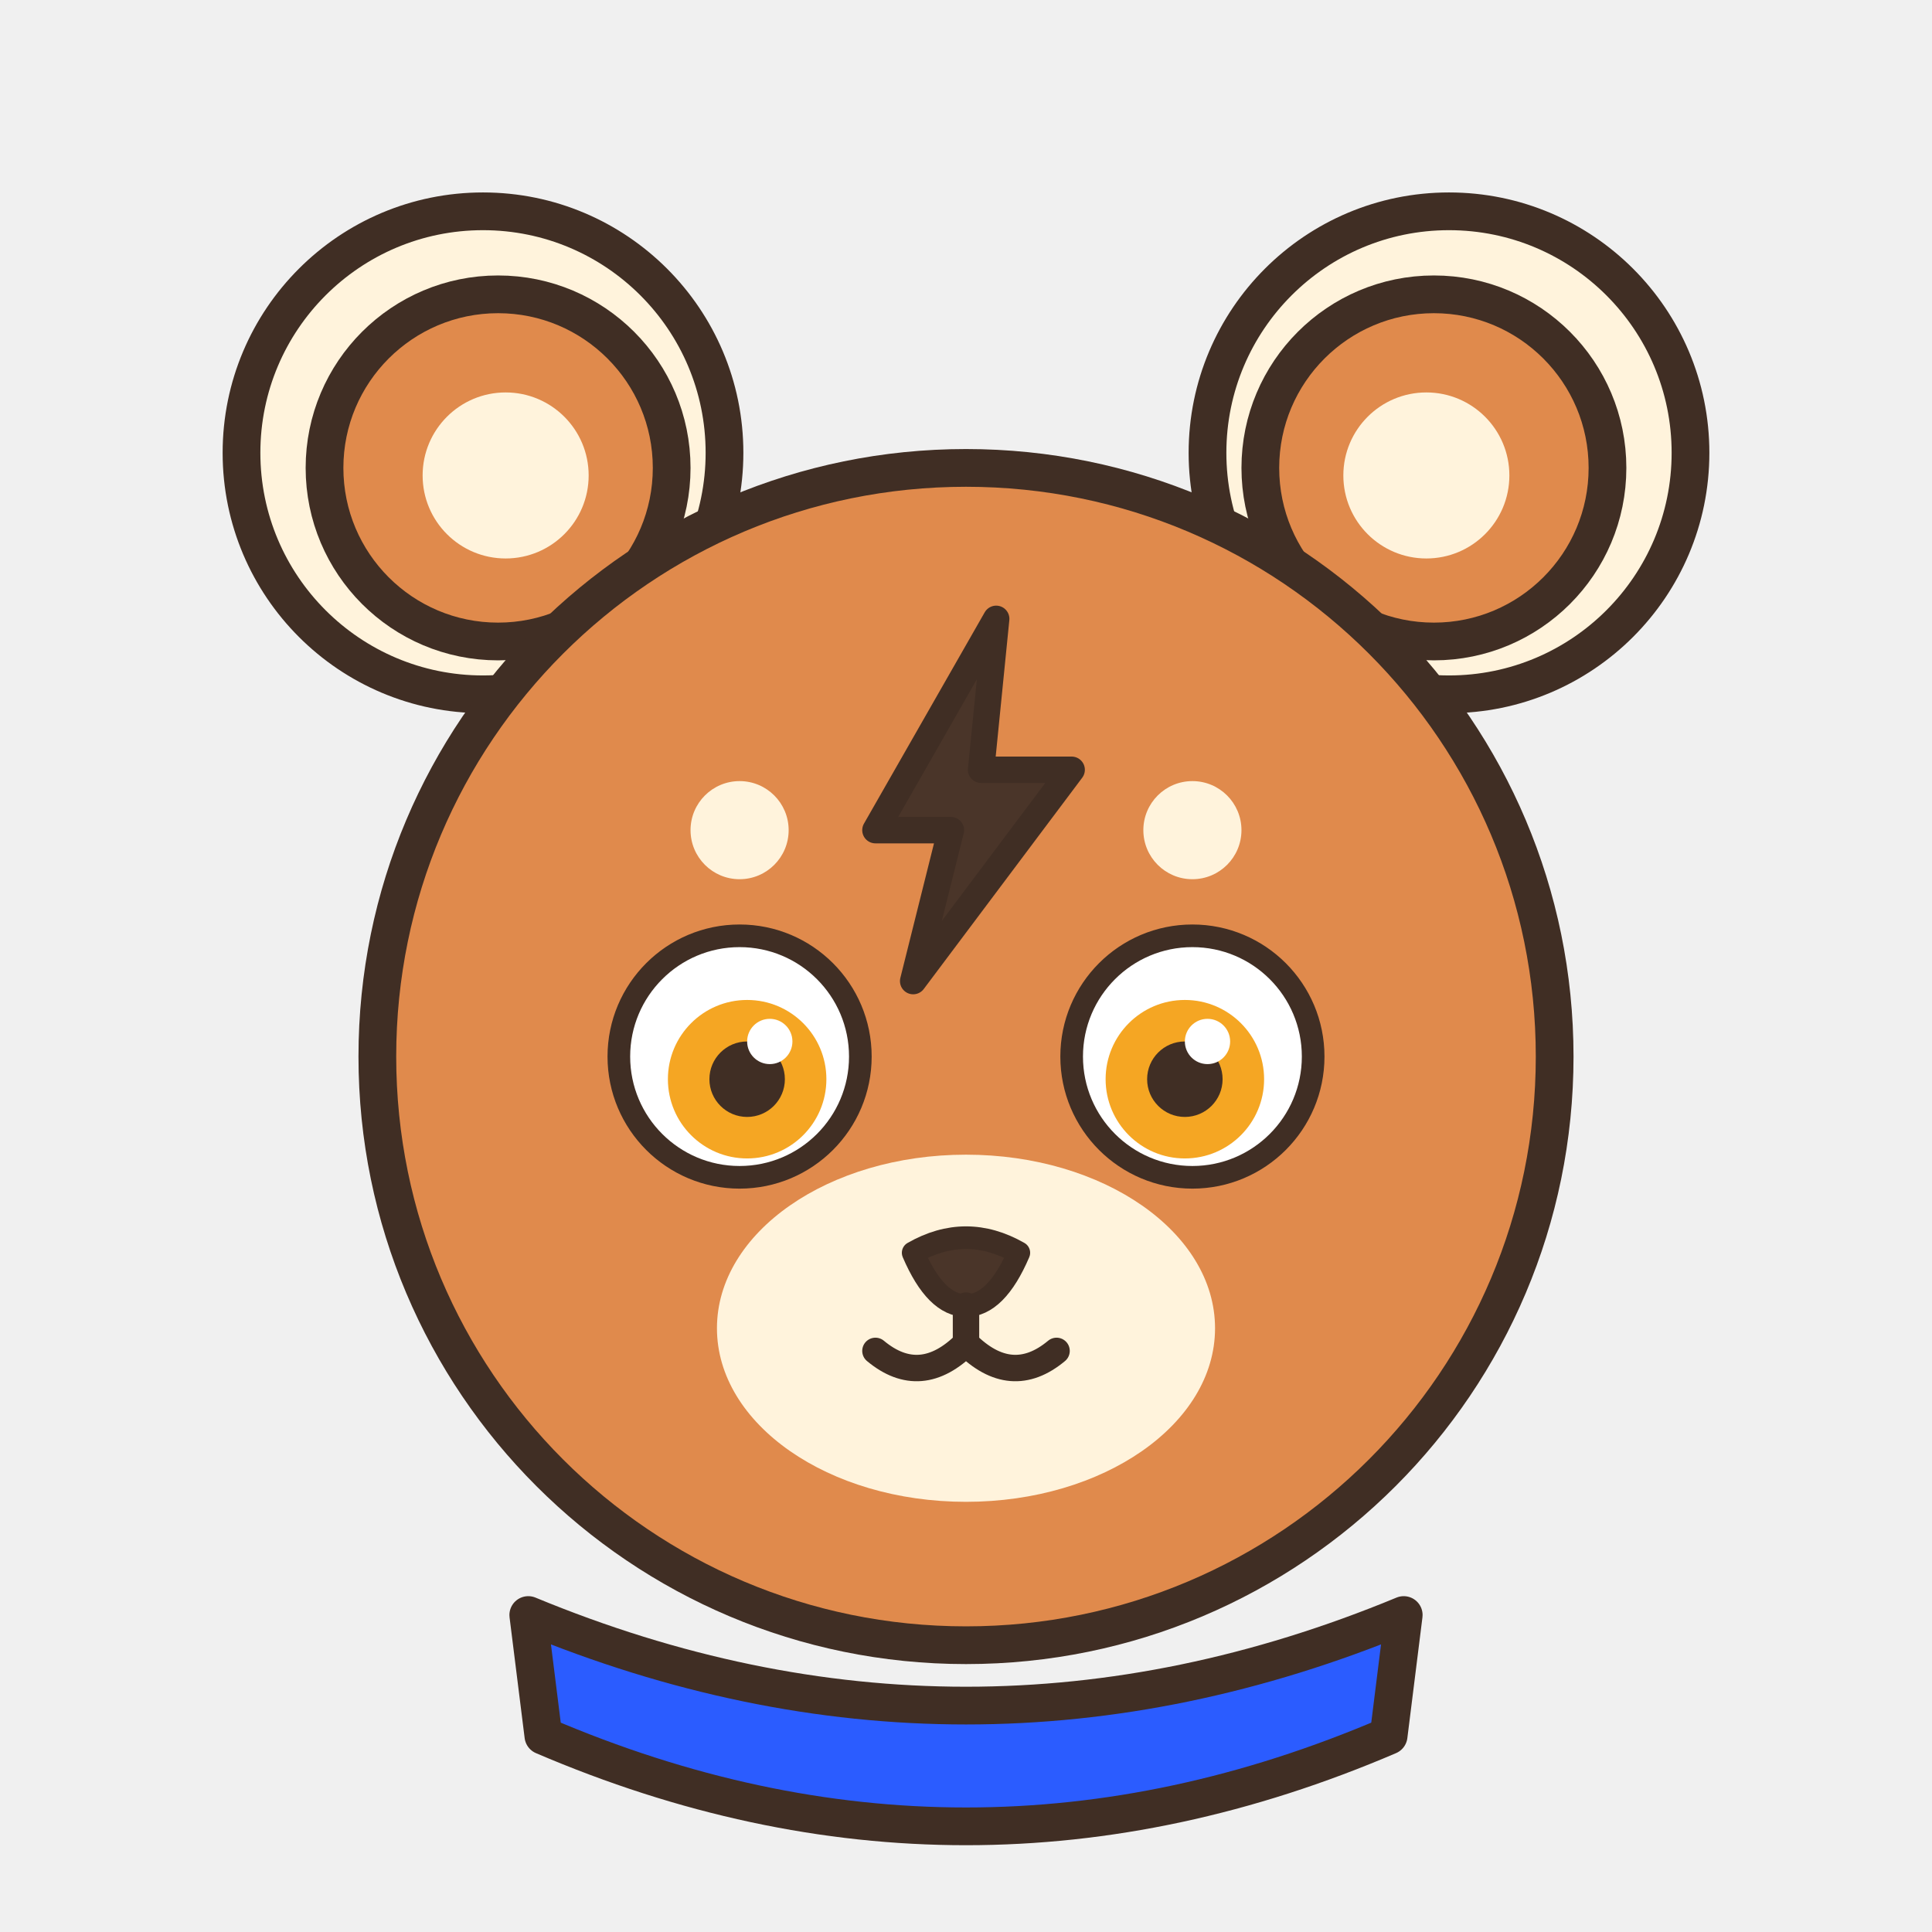
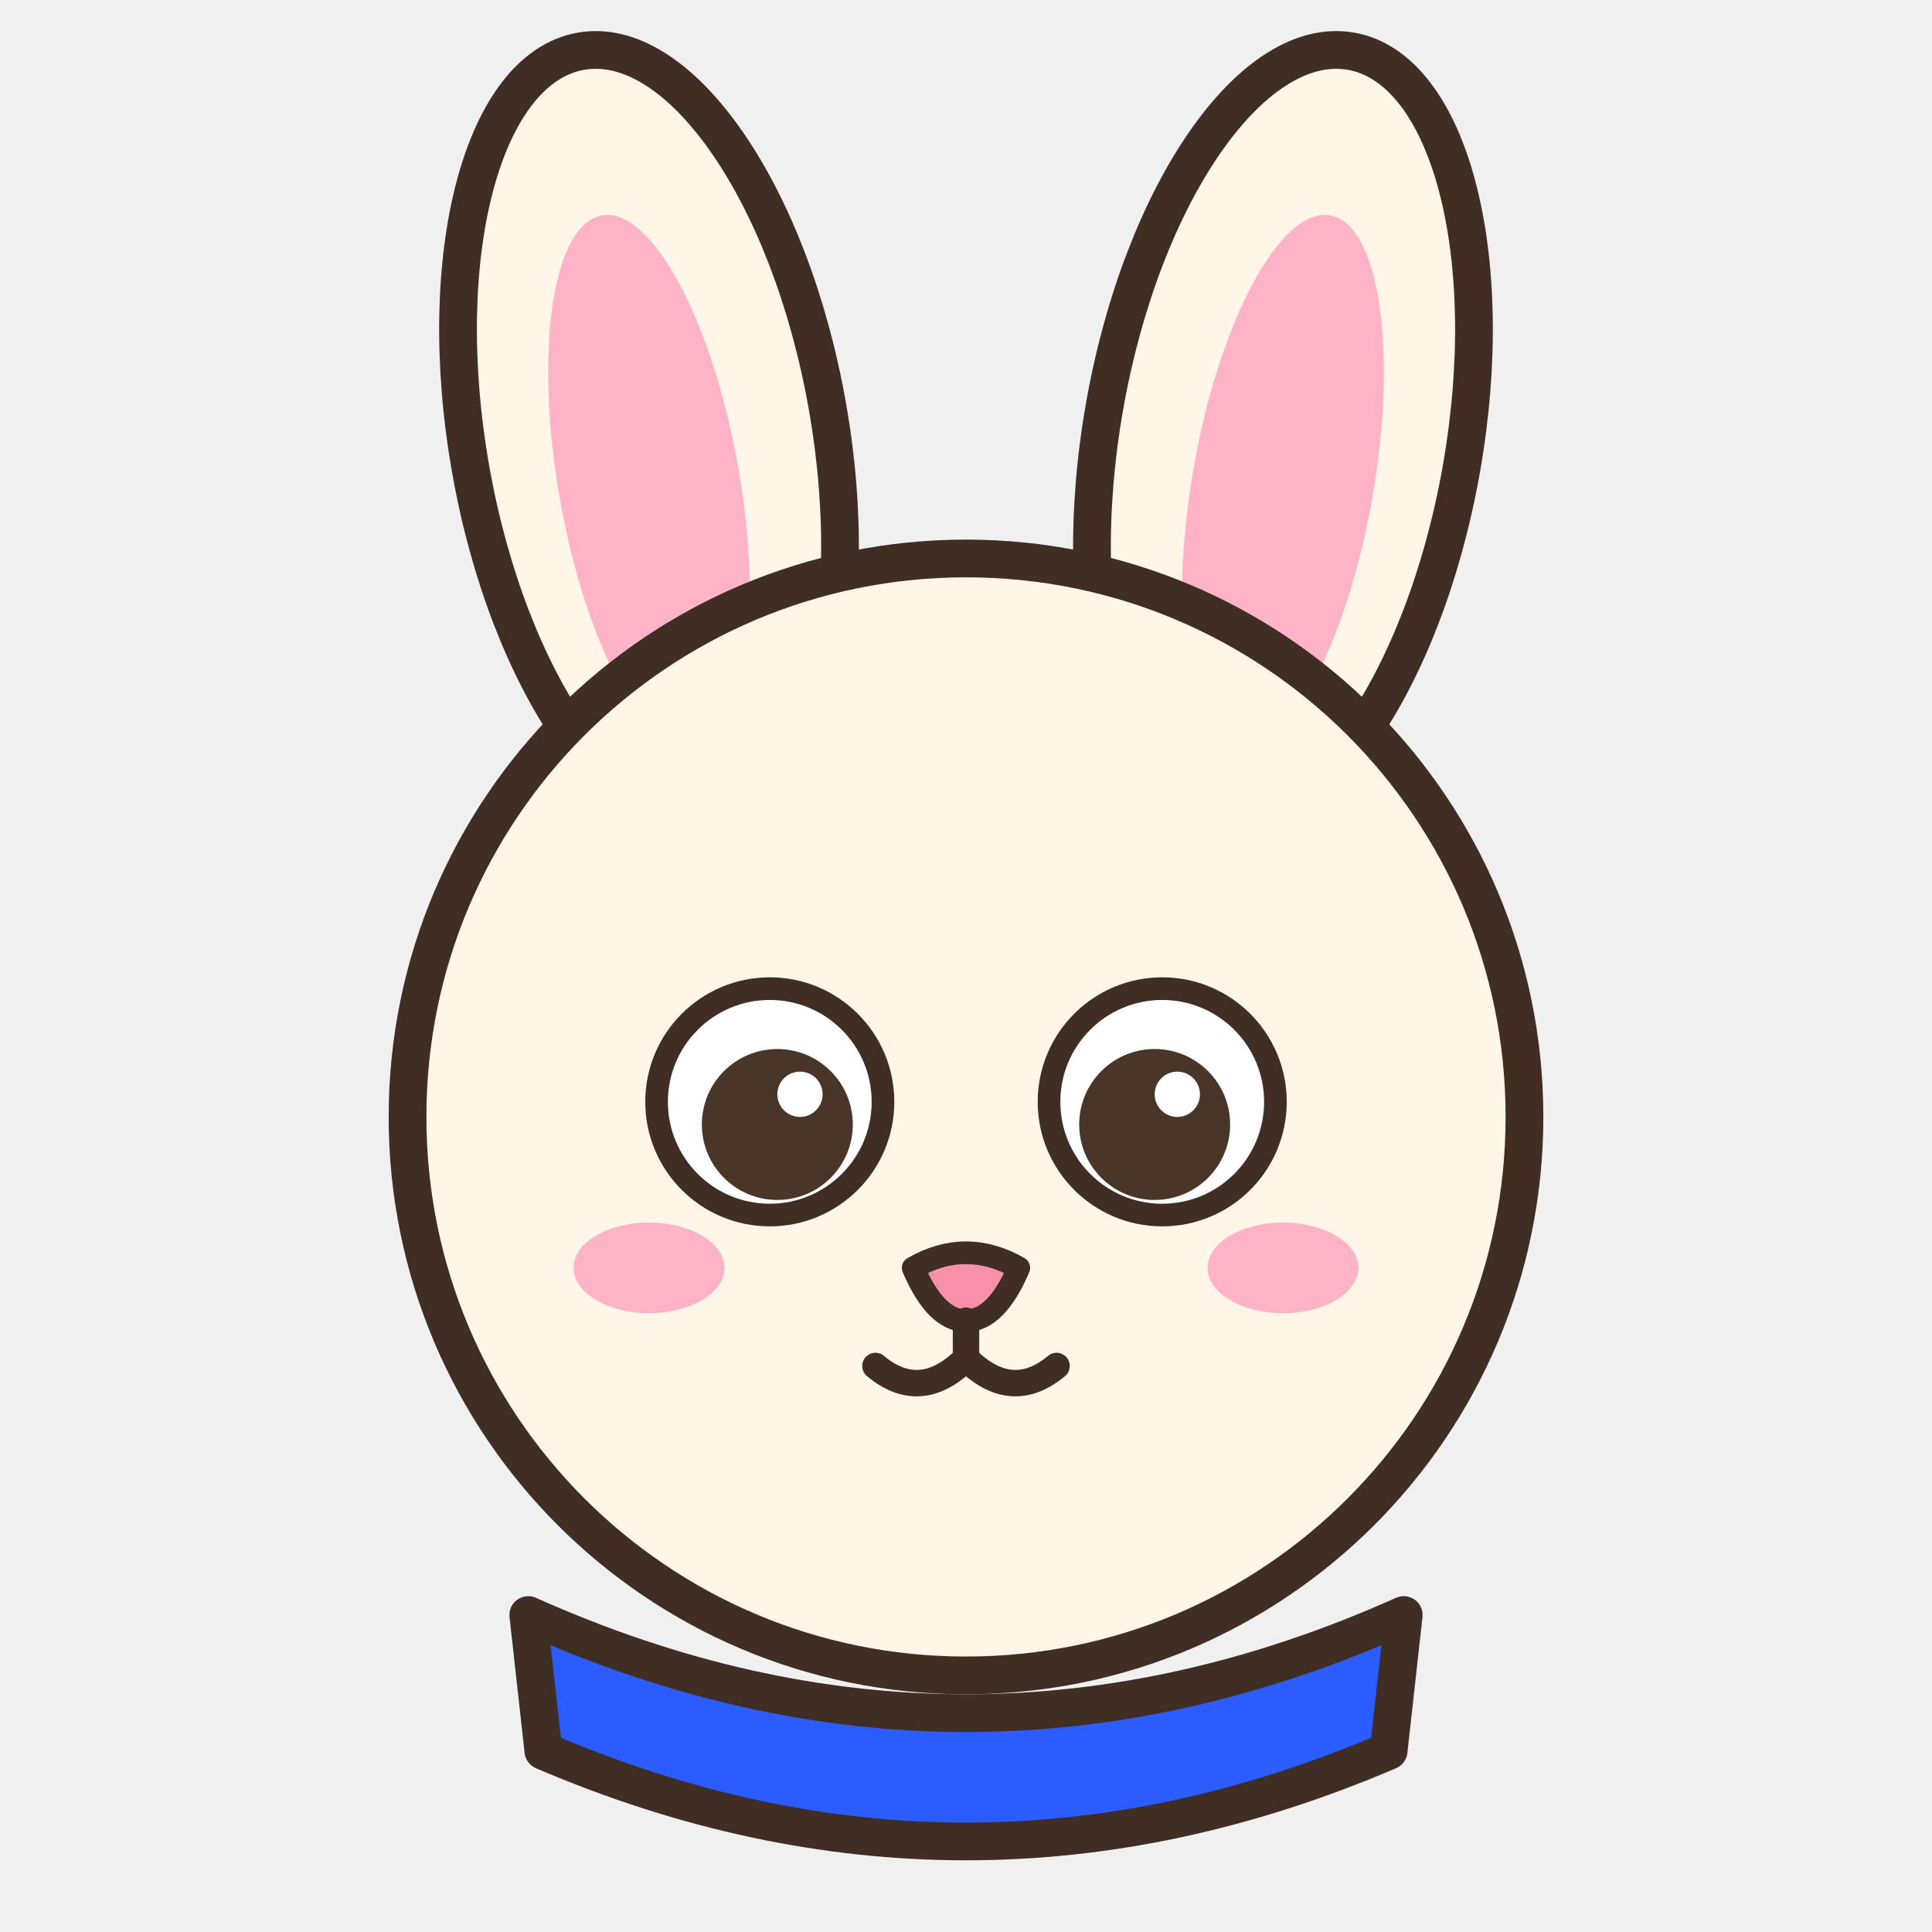
<svg xmlns="http://www.w3.org/2000/svg" width="256" height="256" viewBox="0 0 256 256">
  <g stroke="#402E24" stroke-width="5" stroke-linejoin="round" stroke-linecap="round">
-     <circle cx="64" cy="60" r="32" fill="#FFF3DC" />
-     <circle cx="192" cy="60" r="32" fill="#FFF3DC" />
-     <circle cx="66" cy="62" r="23" fill="#E08A4C" />
-     <circle cx="190" cy="62" r="23" fill="#E08A4C" />
-     <circle cx="67" cy="63" r="11" fill="#FFF3DC" stroke="none" />
-     <circle cx="189" cy="63" r="11" fill="#FFF3DC" stroke="none" />
-     <circle cx="128" cy="140" r="78" fill="#E08A4C" />
-     <path d="M 132 82 L 116 110 L 126 110 L 121 130 L 142 102 L 130 102 Z" fill="#4A3529" stroke-width="3.5" />
-     <ellipse cx="128" cy="176" rx="33" ry="23" fill="#FFF3DC" stroke="none" />
-     <circle cx="98" cy="140" r="16" fill="#FFFFFF" stroke-width="3" />
-     <circle cx="158" cy="140" r="16" fill="#FFFFFF" stroke-width="3" />
-     <circle cx="99" cy="143" r="10.5" fill="#F5A623" stroke="none" />
-     <circle cx="157" cy="143" r="10.5" fill="#F5A623" stroke="none" />
-     <circle cx="99" cy="143" r="5" fill="#402E24" stroke="none" />
-     <circle cx="157" cy="143" r="5" fill="#402E24" stroke="none" />
-     <circle cx="102" cy="138" r="3" fill="#FFFFFF" stroke="none" />
-     <circle cx="160" cy="138" r="3" fill="#FFFFFF" stroke="none" />
-     <circle cx="98" cy="110" r="6.5" fill="#FFF3DC" stroke="none" />
-     <circle cx="158" cy="110" r="6.5" fill="#FFF3DC" stroke="none" />
-     <path d="M 121 166 Q 128 162 135 166 Q 132 173 128 173 Q 124 173 121 166 Z" fill="#4A3529" stroke-width="3" />
-     <path d="M 128 173 L 128 178 M 128 178 Q 122 184 116 179 M 128 178 Q 134 184 140 179" fill="none" stroke-width="3.5" />
-     <path d="M 70 214 Q 128 238 186 214 L 184 230 Q 128 254 72 230 Z" fill="#2B5CFF" />
+     <ellipse cx="86" cy="58" rx="24" ry="52" fill="#FFF6E8" transform="rotate(-10 86 58)" />
+     <ellipse cx="170" cy="58" rx="24" ry="52" fill="#FFF6E8" transform="rotate(10 170 58)" />
+     <ellipse cx="86" cy="64" rx="12" ry="36" fill="#FFB3C7" stroke="none" transform="rotate(-10 86 64)" />
+     <ellipse cx="170" cy="64" rx="12" ry="36" fill="#FFB3C7" stroke="none" transform="rotate(10 170 64)" />
+     <circle cx="128" cy="148" r="74" fill="#FFF6E8" />
+     <circle cx="102" cy="146" r="15" fill="#FFFFFF" stroke-width="3" />
+     <circle cx="154" cy="146" r="15" fill="#FFFFFF" stroke-width="3" />
+     <circle cx="103" cy="149" r="10" fill="#4A3529" stroke="none" />
+     <circle cx="153" cy="149" r="10" fill="#4A3529" stroke="none" />
+     <circle cx="106" cy="145" r="3" fill="#FFFFFF" stroke="none" />
+     <circle cx="156" cy="145" r="3" fill="#FFFFFF" stroke="none" />
+     <ellipse cx="86" cy="168" rx="10" ry="6" fill="#FFB3C7" stroke="none" />
+     <ellipse cx="170" cy="168" rx="10" ry="6" fill="#FFB3C7" stroke="none" />
+     <path d="M 121 168 Q 128 164 135 168 Q 132 175 128 175 Q 124 175 121 168 Z" fill="#F790A9" stroke-width="3" />
+     <path d="M 128 175 L 128 180 M 128 180 Q 122 186 116 181 M 128 180 Q 134 186 140 181" fill="none" stroke-width="3.5" />
+     <path d="M 70 214 Q 128 240 186 214 L 184 232 Q 128 256 72 232 Z" fill="#2B5CFF" />
  </g>
</svg>
